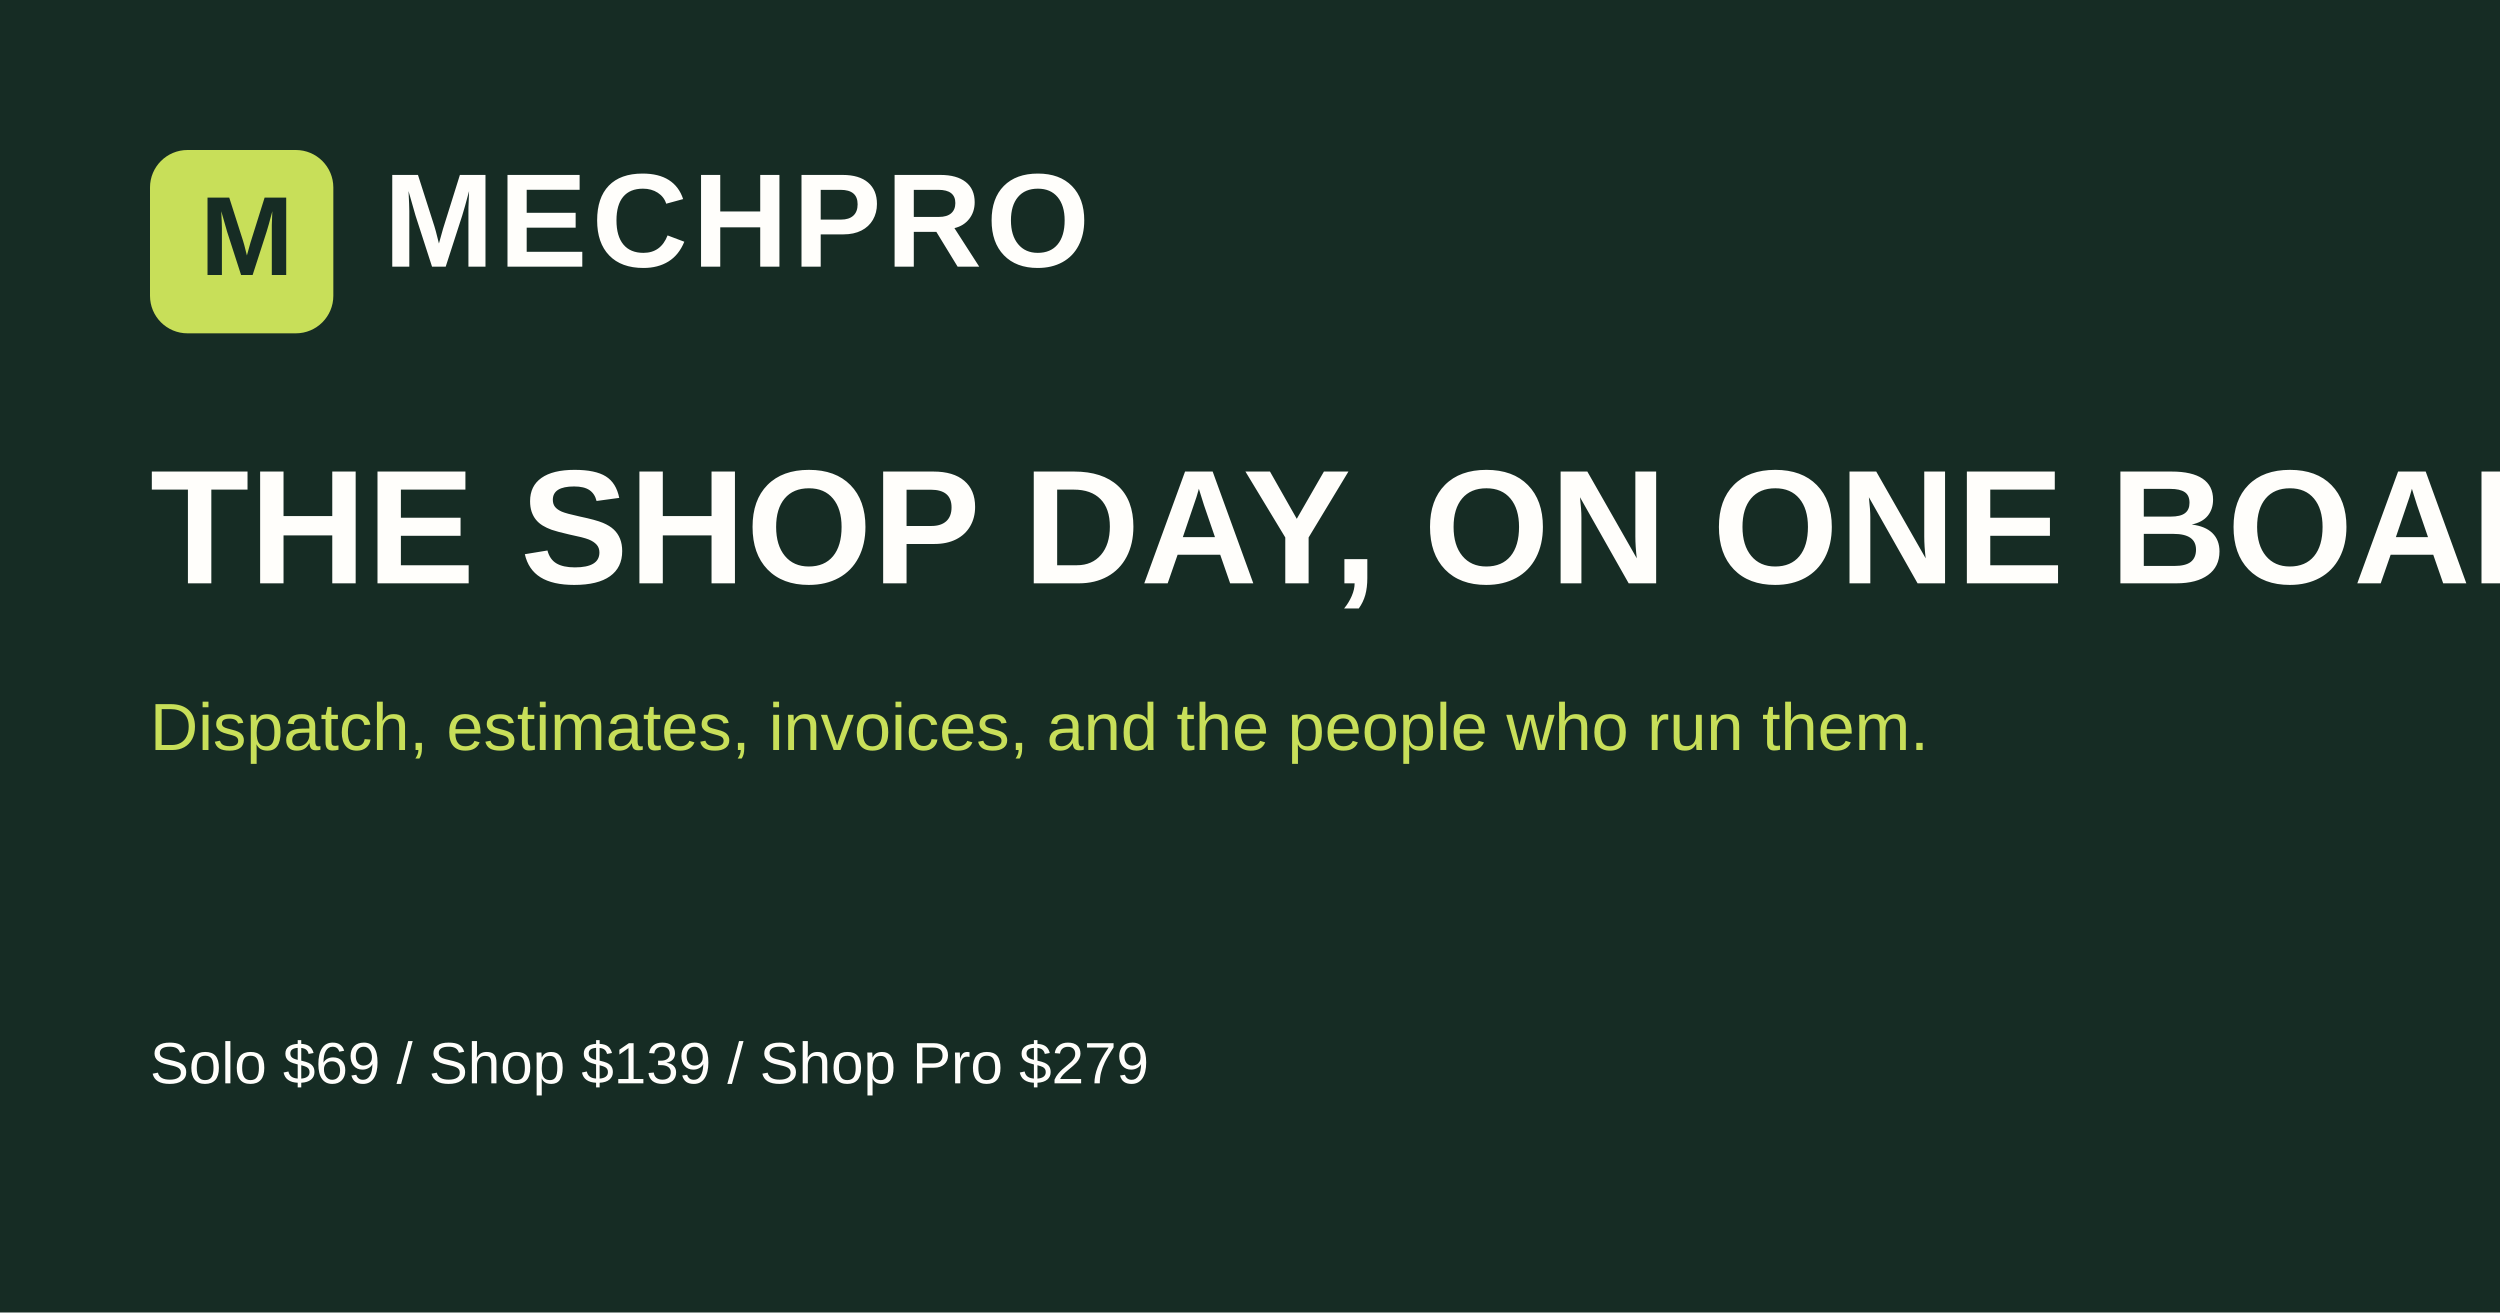
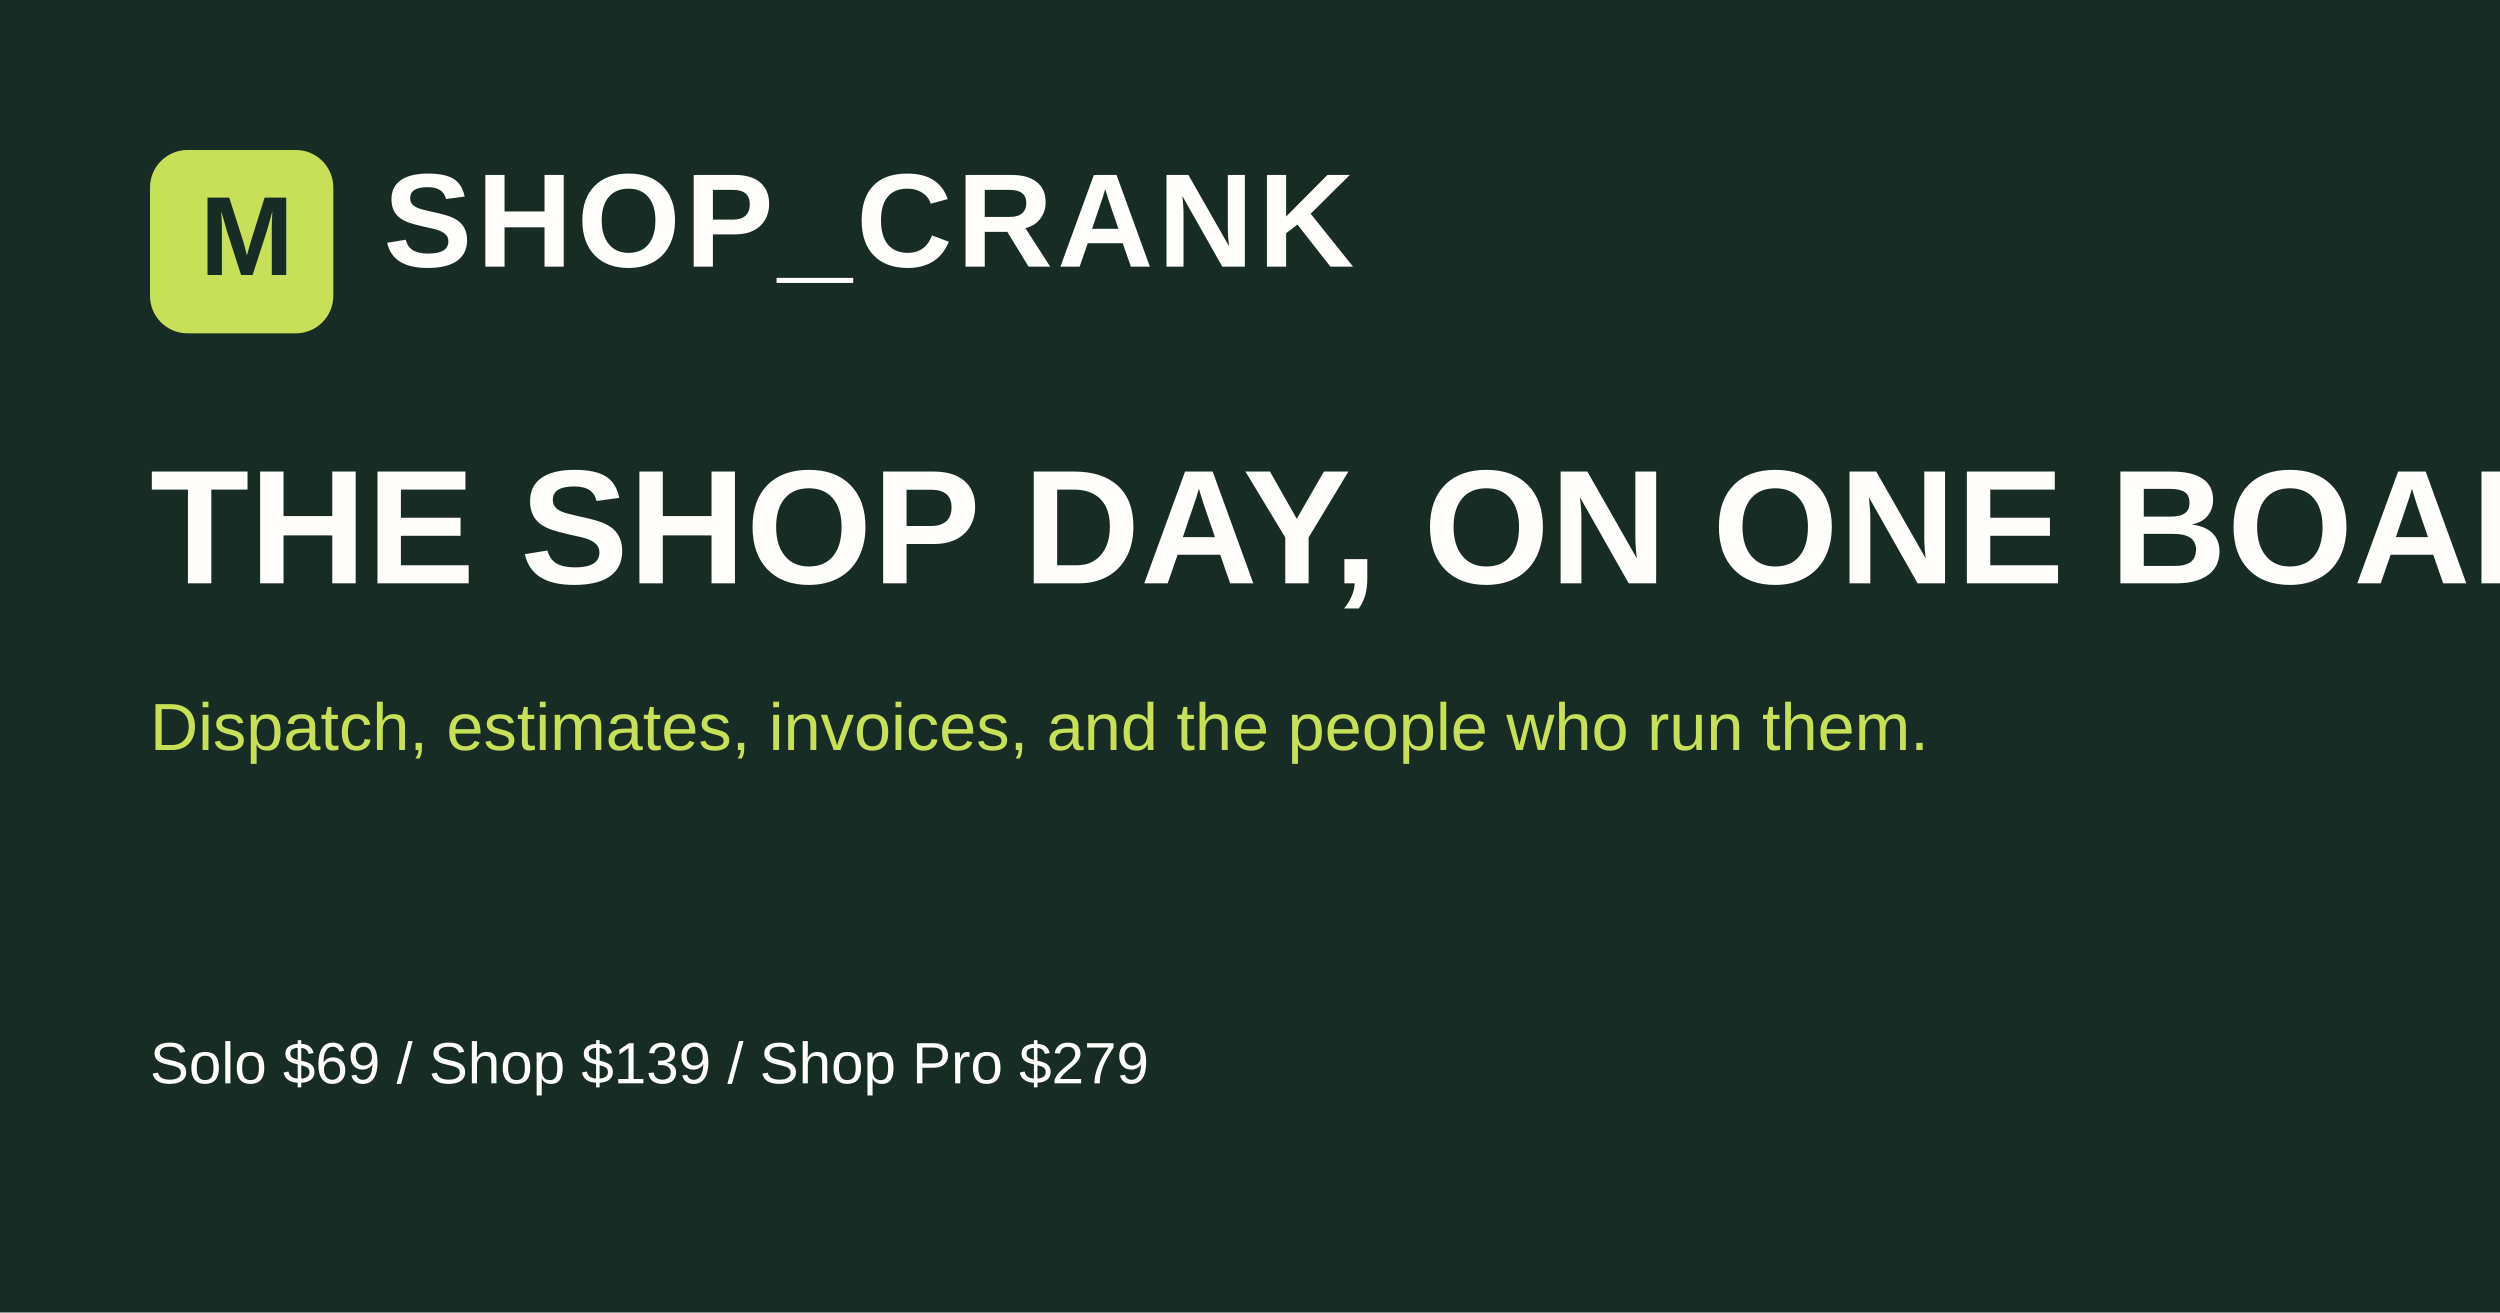
- <svg xmlns="http://www.w3.org/2000/svg" viewBox="0 0 1200 630" role="img" aria-label="MechPro shop operating system">
+ <svg xmlns="http://www.w3.org/2000/svg" viewBox="0 0 1200 630" role="img" aria-label="Shop Crank shop operating system">
  <rect width="1200" height="630" fill="#162c24" />
  <rect x="72" y="72" width="88" height="88" rx="18" fill="#c8df59" />
  <text x="96" y="132" fill="#162c24" font-family="Arial, sans-serif" font-size="54" font-weight="800">M</text>
-   <text x="184" y="128" fill="#fffefb" font-family="Arial Narrow, Arial, sans-serif" font-size="64" font-weight="700" letter-spacing="2">MECHPRO</text>
+   <text x="184" y="128" fill="#fffefb" font-family="Arial Narrow, Arial, sans-serif" font-size="64" font-weight="700" letter-spacing="2">SHOP_CRANK</text>
  <text x="72" y="280" fill="#fffefb" font-family="Arial Narrow, Arial, sans-serif" font-size="78" font-weight="700">THE SHOP DAY, ON ONE BOARD.</text>
  <text x="72" y="360" fill="#c8df59" font-family="Arial, sans-serif" font-size="32">Dispatch, estimates, invoices, and the people who run them.</text>
  <text x="72" y="520" fill="#fffefb" font-family="Arial, sans-serif" font-size="28">Solo $69 / Shop $139 / Shop Pro $279</text>
</svg>
